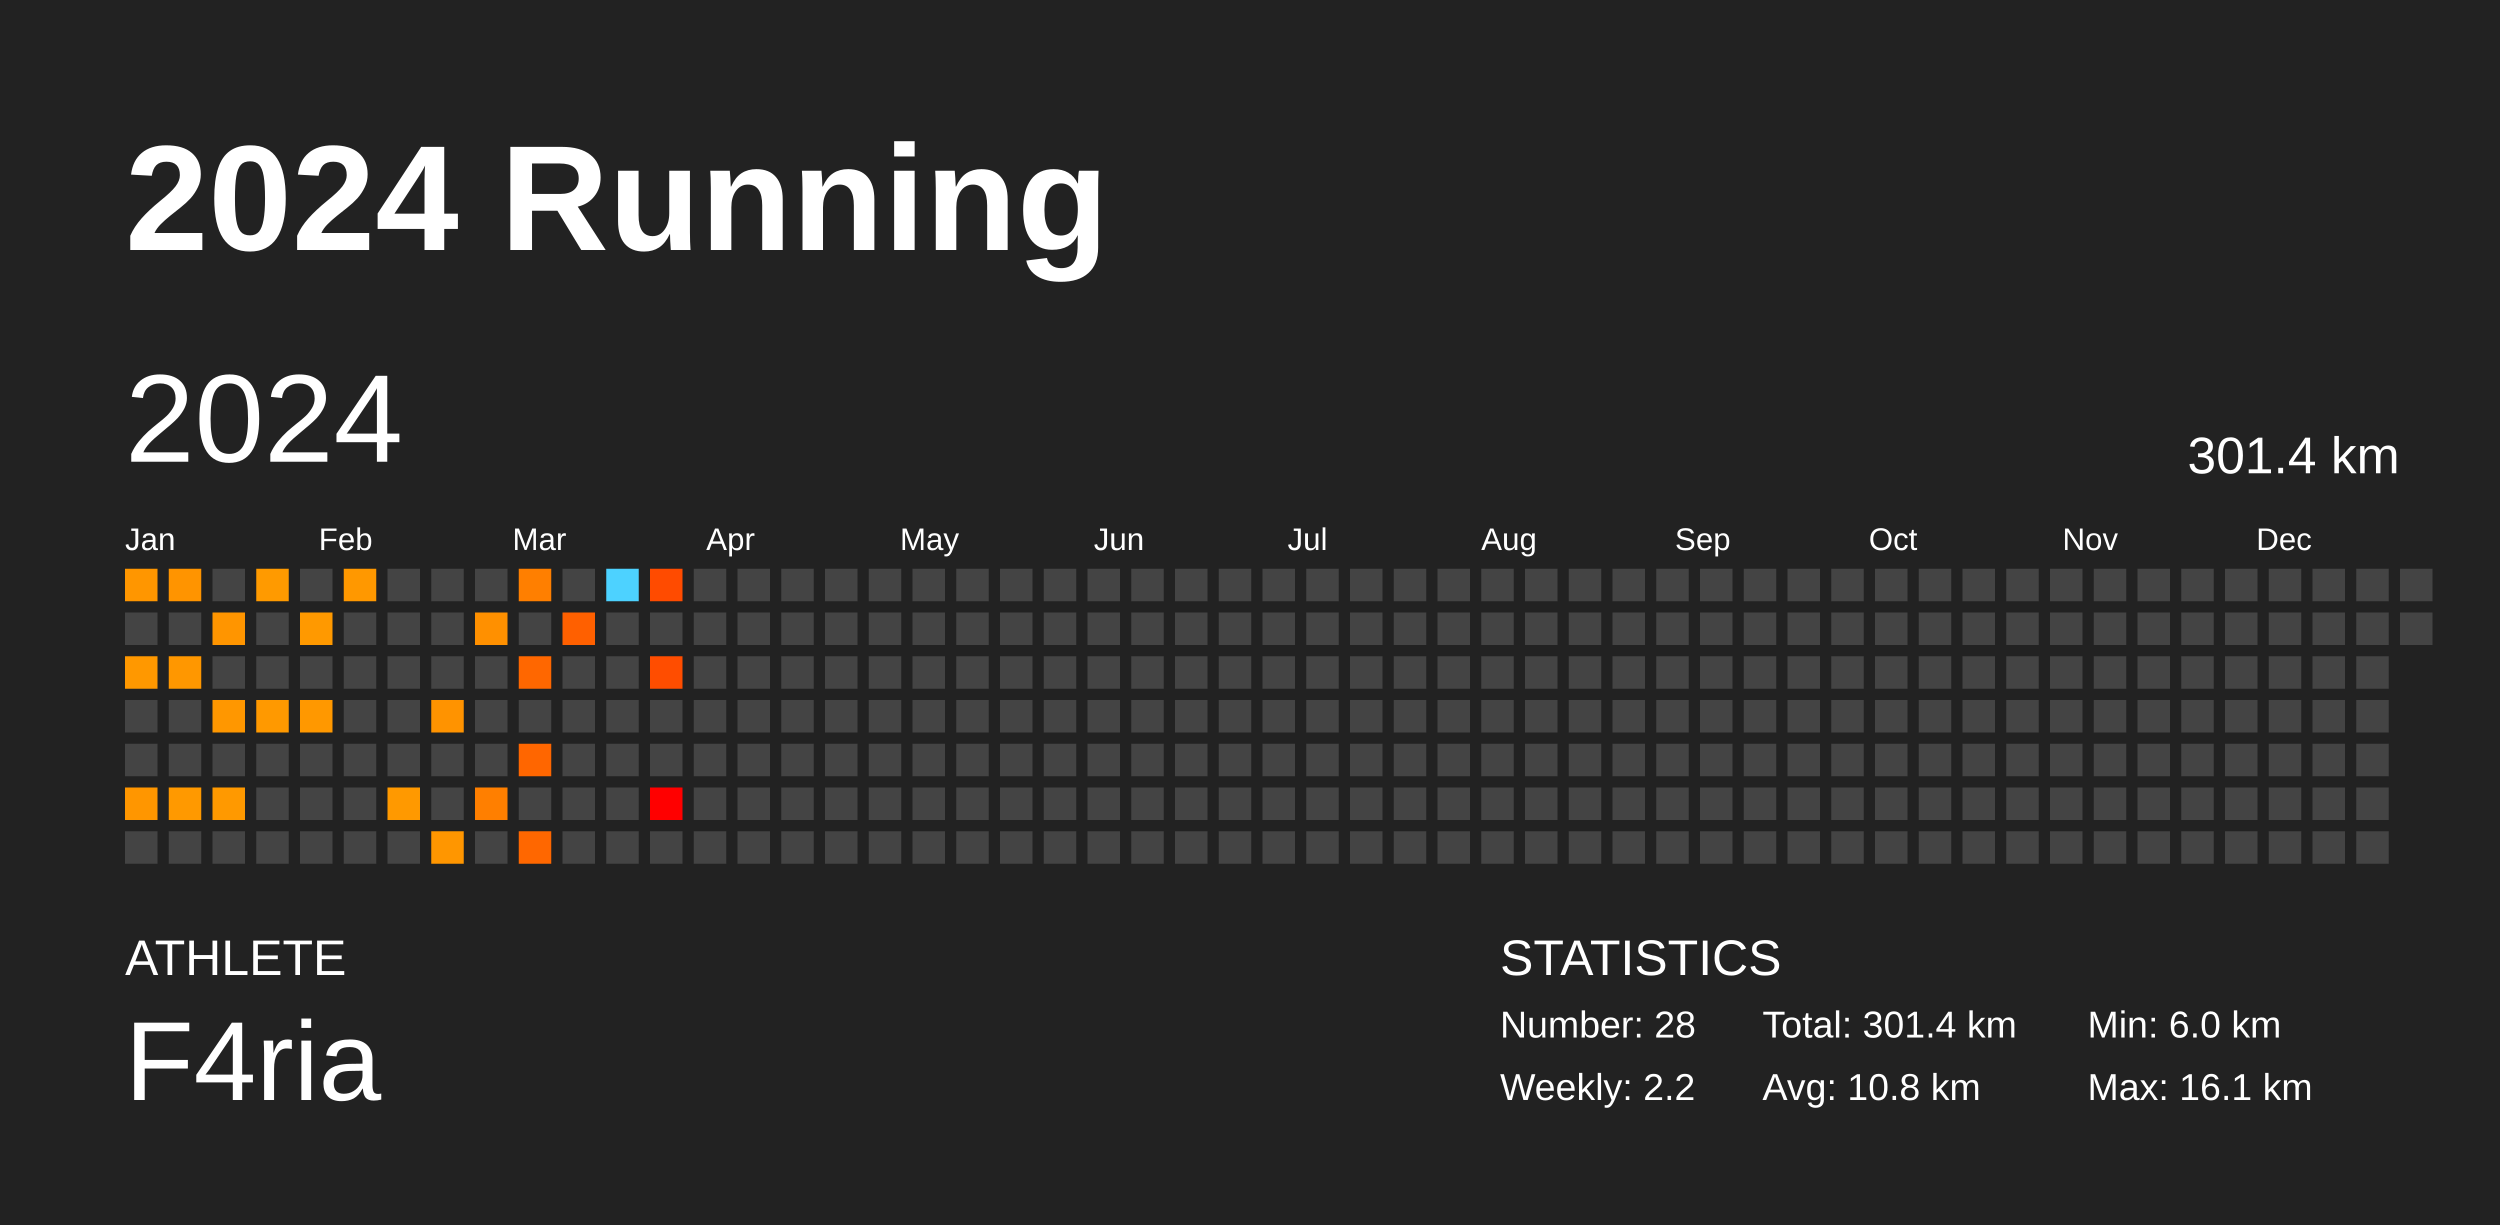
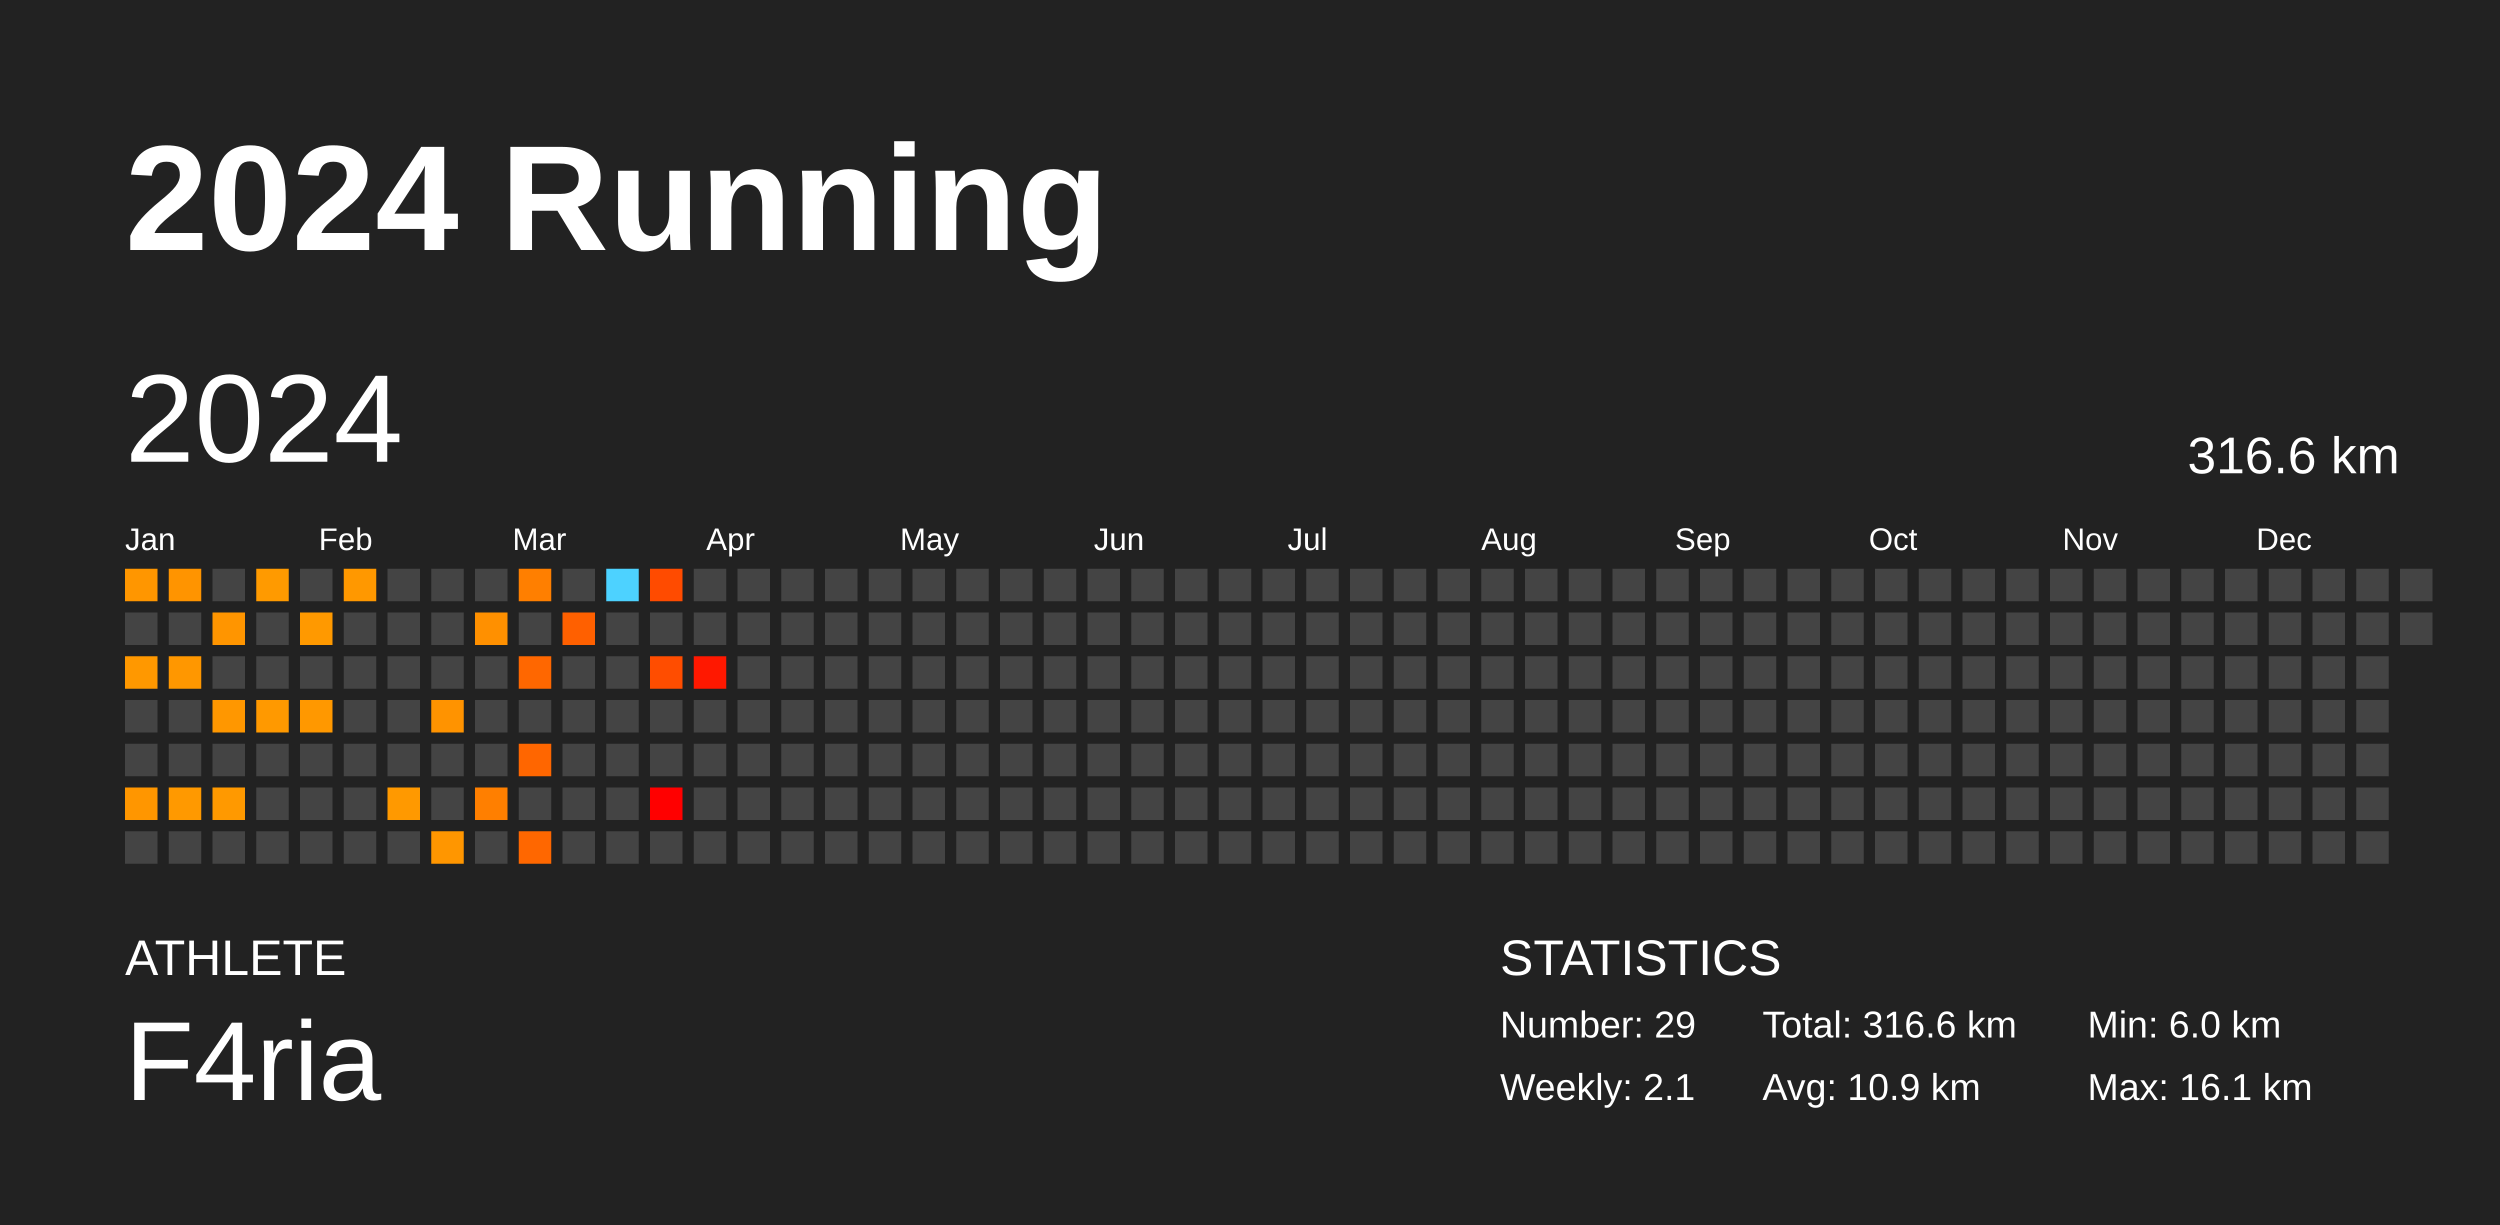
<svg xmlns="http://www.w3.org/2000/svg" baseProfile="full" height="98mm" version="1.1" viewBox="0,0,200,98" width="200mm">
  <defs />
  <rect fill="#222222" height="98" width="200" x="0" y="0" />
  <text fill="#FFFFFF" style="font-size:12px; font-family:Arial; font-weight:bold;" x="10" y="20">2024 Running</text>
  <text fill="#FFFFFF" style="font-size:4px; font-family:Arial" x="10" y="78">ATHLETE</text>
  <text fill="#FFFFFF" style="font-size:9px; font-family:Arial" x="10" y="88">F4ria</text>
  <text fill="#FFFFFF" style="font-size:4px; font-family:Arial" x="120" y="78">STATISTICS</text>
-   <text fill="#FFFFFF" style="font-size:3px; font-family:Arial" x="120" y="83">Number: 28</text>
-   <text fill="#FFFFFF" style="font-size:3px; font-family:Arial" x="120" y="88">Weekly: 2.2</text>
-   <text fill="#FFFFFF" style="font-size:3px; font-family:Arial" x="141" y="83">Total: 301.4 km</text>
-   <text fill="#FFFFFF" style="font-size:3px; font-family:Arial" x="141" y="88">Avg: 10.8 km</text>
+   <text fill="#FFFFFF" style="font-size:3px; font-family:Arial" x="120" y="83">Number: 29</text>
+   <text fill="#FFFFFF" style="font-size:3px; font-family:Arial" x="120" y="88">Weekly: 2.1</text>
+   <text fill="#FFFFFF" style="font-size:3px; font-family:Arial" x="141" y="83">Total: 316.6 km</text>
+   <text fill="#FFFFFF" style="font-size:3px; font-family:Arial" x="141" y="88">Avg: 10.9 km</text>
  <text fill="#FFFFFF" style="font-size:3px; font-family:Arial" x="167" y="83">Min: 6.0 km</text>
  <text fill="#FFFFFF" style="font-size:3px; font-family:Arial" x="167" y="88">Max: 16.1 km</text>
  <text dominant-baseline="hanging" fill="#FFFFFF" style="font-size:10.0px; font-family:Arial;" x="10" y="30">2024</text>
-   <text dominant-baseline="hanging" fill="#FFFFFF" style="font-size:4.125px; font-family:Arial;" x="175" y="35">301.4 km</text>
+   <text dominant-baseline="hanging" fill="#FFFFFF" style="font-size:4.125px; font-family:Arial;" x="175" y="35">316.6 km</text>
  <text fill="#FFFFFF" style="font-size:2.5px; font-family:Arial" x="10.0" y="44">Jan</text>
  <text fill="#FFFFFF" style="font-size:2.5px; font-family:Arial" x="25.5" y="44">Feb</text>
  <text fill="#FFFFFF" style="font-size:2.5px; font-family:Arial" x="41.0" y="44">Mar</text>
  <text fill="#FFFFFF" style="font-size:2.5px; font-family:Arial" x="56.5" y="44">Apr</text>
  <text fill="#FFFFFF" style="font-size:2.5px; font-family:Arial" x="72.0" y="44">May</text>
  <text fill="#FFFFFF" style="font-size:2.5px; font-family:Arial" x="87.5" y="44">Jun</text>
  <text fill="#FFFFFF" style="font-size:2.5px; font-family:Arial" x="103.0" y="44">Jul</text>
  <text fill="#FFFFFF" style="font-size:2.5px; font-family:Arial" x="118.5" y="44">Aug</text>
  <text fill="#FFFFFF" style="font-size:2.5px; font-family:Arial" x="134.0" y="44">Sep</text>
  <text fill="#FFFFFF" style="font-size:2.5px; font-family:Arial" x="149.5" y="44">Oct</text>
  <text fill="#FFFFFF" style="font-size:2.5px; font-family:Arial" x="165.0" y="44">Nov</text>
  <text fill="#FFFFFF" style="font-size:2.5px; font-family:Arial" x="180.5" y="44">Dec</text>
  <rect fill="#ff9600" height="2.6" width="2.6" x="10.0" y="45.5" />
  <rect fill="#444444" height="2.6" width="2.6" x="10.0" y="49.0" />
  <rect fill="#ff9800" height="2.6" width="2.6" x="10.0" y="52.5" />
  <rect fill="#444444" height="2.6" width="2.6" x="10.0" y="56.0" />
  <rect fill="#444444" height="2.6" width="2.6" x="10.0" y="59.5" />
  <rect fill="#ff9600" height="2.6" width="2.6" x="10.0" y="63.0" />
  <rect fill="#444444" height="2.6" width="2.6" x="10.0" y="66.5" />
  <rect fill="#ff9400" height="2.6" width="2.6" x="13.5" y="45.5" />
  <rect fill="#444444" height="2.6" width="2.6" x="13.5" y="49.0" />
  <rect fill="#ff9700" height="2.6" width="2.6" x="13.5" y="52.5" />
  <rect fill="#444444" height="2.6" width="2.6" x="13.5" y="56.0" />
  <rect fill="#444444" height="2.6" width="2.6" x="13.5" y="59.5" />
  <rect fill="#ff9900" height="2.6" width="2.6" x="13.5" y="63.0" />
  <rect fill="#444444" height="2.6" width="2.6" x="13.5" y="66.5" />
  <rect fill="#444444" height="2.6" width="2.6" x="17.0" y="45.5" />
  <rect fill="#ff9500" height="2.6" width="2.6" x="17.0" y="49.0" />
  <rect fill="#444444" height="2.6" width="2.6" x="17.0" y="52.5" />
  <rect fill="#ff9700" height="2.6" width="2.6" x="17.0" y="56.0" />
  <rect fill="#444444" height="2.6" width="2.6" x="17.0" y="59.5" />
  <rect fill="#ff9900" height="2.6" width="2.6" x="17.0" y="63.0" />
  <rect fill="#444444" height="2.6" width="2.6" x="17.0" y="66.5" />
  <rect fill="#ff9a00" height="2.6" width="2.6" x="20.5" y="45.5" />
  <rect fill="#444444" height="2.6" width="2.6" x="20.5" y="49.0" />
  <rect fill="#444444" height="2.6" width="2.6" x="20.5" y="52.5" />
  <rect fill="#ff9900" height="2.6" width="2.6" x="20.5" y="56.0" />
  <rect fill="#444444" height="2.6" width="2.6" x="20.5" y="59.5" />
  <rect fill="#444444" height="2.6" width="2.6" x="20.5" y="63.0" />
  <rect fill="#444444" height="2.6" width="2.6" x="20.5" y="66.5" />
  <rect fill="#444444" height="2.6" width="2.6" x="24.0" y="45.5" />
  <rect fill="#ff9900" height="2.6" width="2.6" x="24.0" y="49.0" />
  <rect fill="#444444" height="2.6" width="2.6" x="24.0" y="52.5" />
  <rect fill="#ff9800" height="2.6" width="2.6" x="24.0" y="56.0" />
  <rect fill="#444444" height="2.6" width="2.6" x="24.0" y="59.5" />
  <rect fill="#444444" height="2.6" width="2.6" x="24.0" y="63.0" />
  <rect fill="#444444" height="2.6" width="2.6" x="24.0" y="66.5" />
  <rect fill="#ff9800" height="2.6" width="2.6" x="27.5" y="45.5" />
  <rect fill="#444444" height="2.6" width="2.6" x="27.5" y="49.0" />
  <rect fill="#444444" height="2.6" width="2.6" x="27.5" y="52.5" />
  <rect fill="#444444" height="2.6" width="2.6" x="27.5" y="56.0" />
  <rect fill="#444444" height="2.6" width="2.6" x="27.5" y="59.5" />
  <rect fill="#444444" height="2.6" width="2.6" x="27.5" y="63.0" />
  <rect fill="#444444" height="2.6" width="2.6" x="27.5" y="66.5" />
  <rect fill="#444444" height="2.6" width="2.6" x="31.0" y="45.5" />
  <rect fill="#444444" height="2.6" width="2.6" x="31.0" y="49.0" />
  <rect fill="#444444" height="2.6" width="2.6" x="31.0" y="52.5" />
  <rect fill="#444444" height="2.6" width="2.6" x="31.0" y="56.0" />
  <rect fill="#444444" height="2.6" width="2.6" x="31.0" y="59.5" />
  <rect fill="#ff9900" height="2.6" width="2.6" x="31.0" y="63.0" />
  <rect fill="#444444" height="2.6" width="2.6" x="31.0" y="66.5" />
  <rect fill="#444444" height="2.6" width="2.6" x="34.5" y="45.5" />
  <rect fill="#444444" height="2.6" width="2.6" x="34.5" y="49.0" />
  <rect fill="#444444" height="2.6" width="2.6" x="34.5" y="52.5" />
  <rect fill="#ff9300" height="2.6" width="2.6" x="34.5" y="56.0" />
  <rect fill="#444444" height="2.6" width="2.6" x="34.5" y="59.5" />
  <rect fill="#444444" height="2.6" width="2.6" x="34.5" y="63.0" />
  <rect fill="#ff9600" height="2.6" width="2.6" x="34.5" y="66.5" />
  <rect fill="#444444" height="2.6" width="2.6" x="38.0" y="45.5" />
  <rect fill="#ff9000" height="2.6" width="2.6" x="38.0" y="49.0" />
  <rect fill="#444444" height="2.6" width="2.6" x="38.0" y="52.5" />
  <rect fill="#444444" height="2.6" width="2.6" x="38.0" y="56.0" />
  <rect fill="#444444" height="2.6" width="2.6" x="38.0" y="59.5" />
  <rect fill="#ff7f00" height="2.6" width="2.6" x="38.0" y="63.0" />
  <rect fill="#444444" height="2.6" width="2.6" x="38.0" y="66.5" />
  <rect fill="#ff7f00" height="2.6" width="2.6" x="41.5" y="45.5" />
  <rect fill="#444444" height="2.6" width="2.6" x="41.5" y="49.0" />
  <rect fill="#ff6700" height="2.6" width="2.6" x="41.5" y="52.5" />
  <rect fill="#444444" height="2.6" width="2.6" x="41.5" y="56.0" />
  <rect fill="#ff6600" height="2.6" width="2.6" x="41.5" y="59.5" />
  <rect fill="#444444" height="2.6" width="2.6" x="41.5" y="63.0" />
  <rect fill="#ff6700" height="2.6" width="2.6" x="41.5" y="66.5" />
  <rect fill="#444444" height="2.6" width="2.6" x="45.0" y="45.5" />
  <rect fill="#ff6000" height="2.6" width="2.6" x="45.0" y="49.0" />
  <rect fill="#444444" height="2.6" width="2.6" x="45.0" y="52.5" />
  <rect fill="#444444" height="2.6" width="2.6" x="45.0" y="56.0" />
  <rect fill="#444444" height="2.6" width="2.6" x="45.0" y="59.5" />
  <rect fill="#444444" height="2.6" width="2.6" x="45.0" y="63.0" />
  <rect fill="#444444" height="2.6" width="2.6" x="45.0" y="66.5" />
  <rect fill="#4dd2ff" height="2.6" width="2.6" x="48.5" y="45.5" />
  <rect fill="#444444" height="2.6" width="2.6" x="48.5" y="49.0" />
  <rect fill="#444444" height="2.6" width="2.6" x="48.5" y="52.5" />
  <rect fill="#444444" height="2.6" width="2.6" x="48.5" y="56.0" />
  <rect fill="#444444" height="2.6" width="2.6" x="48.5" y="59.5" />
  <rect fill="#444444" height="2.6" width="2.6" x="48.5" y="63.0" />
  <rect fill="#444444" height="2.6" width="2.6" x="48.5" y="66.5" />
  <rect fill="#ff4b00" height="2.6" width="2.6" x="52.0" y="45.5" />
  <rect fill="#444444" height="2.6" width="2.6" x="52.0" y="49.0" />
  <rect fill="#ff4d00" height="2.6" width="2.6" x="52.0" y="52.5" />
  <rect fill="#444444" height="2.6" width="2.6" x="52.0" y="56.0" />
  <rect fill="#444444" height="2.6" width="2.6" x="52.0" y="59.5" />
  <rect fill="#ff0000" height="2.6" width="2.6" x="52.0" y="63.0" />
  <rect fill="#444444" height="2.6" width="2.6" x="52.0" y="66.5" />
  <rect fill="#444444" height="2.6" width="2.6" x="55.5" y="45.5" />
  <rect fill="#444444" height="2.6" width="2.6" x="55.5" y="49.0" />
-   <rect fill="#444444" height="2.6" width="2.6" x="55.5" y="52.5" />
+   <rect fill="#ff1800" height="2.6" width="2.6" x="55.5" y="52.5" />
  <rect fill="#444444" height="2.6" width="2.6" x="55.5" y="56.0" />
  <rect fill="#444444" height="2.6" width="2.6" x="55.5" y="59.5" />
  <rect fill="#444444" height="2.6" width="2.6" x="55.5" y="63.0" />
  <rect fill="#444444" height="2.6" width="2.6" x="55.5" y="66.5" />
  <rect fill="#444444" height="2.6" width="2.6" x="59.0" y="45.5" />
  <rect fill="#444444" height="2.6" width="2.6" x="59.0" y="49.0" />
  <rect fill="#444444" height="2.6" width="2.6" x="59.0" y="52.5" />
  <rect fill="#444444" height="2.6" width="2.6" x="59.0" y="56.0" />
  <rect fill="#444444" height="2.6" width="2.6" x="59.0" y="59.5" />
  <rect fill="#444444" height="2.6" width="2.6" x="59.0" y="63.0" />
  <rect fill="#444444" height="2.6" width="2.6" x="59.0" y="66.5" />
  <rect fill="#444444" height="2.6" width="2.6" x="62.5" y="45.5" />
  <rect fill="#444444" height="2.6" width="2.6" x="62.5" y="49.0" />
  <rect fill="#444444" height="2.6" width="2.6" x="62.5" y="52.5" />
  <rect fill="#444444" height="2.6" width="2.6" x="62.5" y="56.0" />
  <rect fill="#444444" height="2.6" width="2.6" x="62.5" y="59.5" />
  <rect fill="#444444" height="2.6" width="2.6" x="62.5" y="63.0" />
  <rect fill="#444444" height="2.6" width="2.6" x="62.5" y="66.5" />
  <rect fill="#444444" height="2.6" width="2.6" x="66.0" y="45.5" />
  <rect fill="#444444" height="2.6" width="2.6" x="66.0" y="49.0" />
  <rect fill="#444444" height="2.6" width="2.6" x="66.0" y="52.5" />
  <rect fill="#444444" height="2.6" width="2.6" x="66.0" y="56.0" />
  <rect fill="#444444" height="2.6" width="2.6" x="66.0" y="59.5" />
  <rect fill="#444444" height="2.6" width="2.6" x="66.0" y="63.0" />
  <rect fill="#444444" height="2.6" width="2.6" x="66.0" y="66.5" />
  <rect fill="#444444" height="2.6" width="2.6" x="69.5" y="45.5" />
  <rect fill="#444444" height="2.6" width="2.6" x="69.5" y="49.0" />
  <rect fill="#444444" height="2.6" width="2.6" x="69.5" y="52.5" />
  <rect fill="#444444" height="2.6" width="2.6" x="69.5" y="56.0" />
  <rect fill="#444444" height="2.6" width="2.6" x="69.5" y="59.5" />
  <rect fill="#444444" height="2.6" width="2.6" x="69.5" y="63.0" />
  <rect fill="#444444" height="2.6" width="2.6" x="69.5" y="66.5" />
  <rect fill="#444444" height="2.6" width="2.6" x="73.0" y="45.5" />
  <rect fill="#444444" height="2.6" width="2.6" x="73.0" y="49.0" />
  <rect fill="#444444" height="2.6" width="2.6" x="73.0" y="52.5" />
  <rect fill="#444444" height="2.6" width="2.6" x="73.0" y="56.0" />
  <rect fill="#444444" height="2.6" width="2.6" x="73.0" y="59.5" />
  <rect fill="#444444" height="2.6" width="2.6" x="73.0" y="63.0" />
  <rect fill="#444444" height="2.6" width="2.6" x="73.0" y="66.5" />
  <rect fill="#444444" height="2.6" width="2.6" x="76.5" y="45.5" />
  <rect fill="#444444" height="2.6" width="2.6" x="76.5" y="49.0" />
  <rect fill="#444444" height="2.6" width="2.6" x="76.5" y="52.5" />
  <rect fill="#444444" height="2.6" width="2.6" x="76.5" y="56.0" />
  <rect fill="#444444" height="2.6" width="2.6" x="76.5" y="59.5" />
  <rect fill="#444444" height="2.6" width="2.6" x="76.5" y="63.0" />
  <rect fill="#444444" height="2.6" width="2.6" x="76.5" y="66.5" />
  <rect fill="#444444" height="2.6" width="2.6" x="80.0" y="45.5" />
  <rect fill="#444444" height="2.6" width="2.6" x="80.0" y="49.0" />
  <rect fill="#444444" height="2.6" width="2.6" x="80.0" y="52.5" />
  <rect fill="#444444" height="2.6" width="2.6" x="80.0" y="56.0" />
  <rect fill="#444444" height="2.6" width="2.6" x="80.0" y="59.5" />
  <rect fill="#444444" height="2.6" width="2.6" x="80.0" y="63.0" />
  <rect fill="#444444" height="2.6" width="2.6" x="80.0" y="66.5" />
  <rect fill="#444444" height="2.6" width="2.6" x="83.5" y="45.5" />
  <rect fill="#444444" height="2.6" width="2.6" x="83.5" y="49.0" />
  <rect fill="#444444" height="2.6" width="2.6" x="83.5" y="52.5" />
  <rect fill="#444444" height="2.6" width="2.6" x="83.5" y="56.0" />
  <rect fill="#444444" height="2.6" width="2.6" x="83.5" y="59.5" />
  <rect fill="#444444" height="2.6" width="2.6" x="83.5" y="63.0" />
  <rect fill="#444444" height="2.6" width="2.6" x="83.5" y="66.5" />
  <rect fill="#444444" height="2.6" width="2.6" x="87.0" y="45.5" />
  <rect fill="#444444" height="2.6" width="2.6" x="87.0" y="49.0" />
  <rect fill="#444444" height="2.6" width="2.6" x="87.0" y="52.5" />
  <rect fill="#444444" height="2.6" width="2.6" x="87.0" y="56.0" />
  <rect fill="#444444" height="2.6" width="2.6" x="87.0" y="59.5" />
  <rect fill="#444444" height="2.6" width="2.6" x="87.0" y="63.0" />
  <rect fill="#444444" height="2.6" width="2.6" x="87.0" y="66.5" />
  <rect fill="#444444" height="2.6" width="2.6" x="90.5" y="45.5" />
  <rect fill="#444444" height="2.6" width="2.6" x="90.5" y="49.0" />
  <rect fill="#444444" height="2.6" width="2.6" x="90.5" y="52.5" />
  <rect fill="#444444" height="2.6" width="2.6" x="90.5" y="56.0" />
  <rect fill="#444444" height="2.6" width="2.6" x="90.5" y="59.5" />
  <rect fill="#444444" height="2.6" width="2.6" x="90.5" y="63.0" />
  <rect fill="#444444" height="2.6" width="2.6" x="90.5" y="66.5" />
  <rect fill="#444444" height="2.6" width="2.6" x="94.0" y="45.5" />
  <rect fill="#444444" height="2.6" width="2.6" x="94.0" y="49.0" />
  <rect fill="#444444" height="2.6" width="2.6" x="94.0" y="52.5" />
  <rect fill="#444444" height="2.6" width="2.6" x="94.0" y="56.0" />
  <rect fill="#444444" height="2.6" width="2.6" x="94.0" y="59.5" />
  <rect fill="#444444" height="2.6" width="2.6" x="94.0" y="63.0" />
  <rect fill="#444444" height="2.6" width="2.6" x="94.0" y="66.5" />
  <rect fill="#444444" height="2.6" width="2.6" x="97.5" y="45.5" />
  <rect fill="#444444" height="2.6" width="2.6" x="97.5" y="49.0" />
  <rect fill="#444444" height="2.6" width="2.6" x="97.5" y="52.5" />
  <rect fill="#444444" height="2.6" width="2.6" x="97.5" y="56.0" />
  <rect fill="#444444" height="2.6" width="2.6" x="97.5" y="59.5" />
  <rect fill="#444444" height="2.6" width="2.6" x="97.5" y="63.0" />
  <rect fill="#444444" height="2.6" width="2.6" x="97.5" y="66.5" />
  <rect fill="#444444" height="2.6" width="2.6" x="101.0" y="45.5" />
  <rect fill="#444444" height="2.6" width="2.6" x="101.0" y="49.0" />
  <rect fill="#444444" height="2.6" width="2.6" x="101.0" y="52.5" />
  <rect fill="#444444" height="2.6" width="2.6" x="101.0" y="56.0" />
  <rect fill="#444444" height="2.6" width="2.6" x="101.0" y="59.5" />
  <rect fill="#444444" height="2.6" width="2.6" x="101.0" y="63.0" />
  <rect fill="#444444" height="2.6" width="2.6" x="101.0" y="66.5" />
  <rect fill="#444444" height="2.6" width="2.6" x="104.5" y="45.5" />
  <rect fill="#444444" height="2.6" width="2.6" x="104.5" y="49.0" />
  <rect fill="#444444" height="2.6" width="2.6" x="104.5" y="52.5" />
  <rect fill="#444444" height="2.6" width="2.6" x="104.5" y="56.0" />
  <rect fill="#444444" height="2.6" width="2.6" x="104.5" y="59.5" />
  <rect fill="#444444" height="2.6" width="2.6" x="104.5" y="63.0" />
  <rect fill="#444444" height="2.6" width="2.6" x="104.5" y="66.5" />
  <rect fill="#444444" height="2.6" width="2.6" x="108.0" y="45.5" />
  <rect fill="#444444" height="2.6" width="2.6" x="108.0" y="49.0" />
  <rect fill="#444444" height="2.6" width="2.6" x="108.0" y="52.5" />
  <rect fill="#444444" height="2.6" width="2.6" x="108.0" y="56.0" />
  <rect fill="#444444" height="2.6" width="2.6" x="108.0" y="59.5" />
  <rect fill="#444444" height="2.6" width="2.6" x="108.0" y="63.0" />
  <rect fill="#444444" height="2.6" width="2.6" x="108.0" y="66.5" />
  <rect fill="#444444" height="2.6" width="2.6" x="111.5" y="45.5" />
  <rect fill="#444444" height="2.6" width="2.6" x="111.5" y="49.0" />
  <rect fill="#444444" height="2.6" width="2.6" x="111.5" y="52.5" />
  <rect fill="#444444" height="2.6" width="2.6" x="111.5" y="56.0" />
  <rect fill="#444444" height="2.6" width="2.6" x="111.5" y="59.5" />
  <rect fill="#444444" height="2.6" width="2.6" x="111.5" y="63.0" />
  <rect fill="#444444" height="2.6" width="2.6" x="111.5" y="66.5" />
  <rect fill="#444444" height="2.6" width="2.6" x="115.0" y="45.5" />
  <rect fill="#444444" height="2.6" width="2.6" x="115.0" y="49.0" />
  <rect fill="#444444" height="2.6" width="2.6" x="115.0" y="52.5" />
  <rect fill="#444444" height="2.6" width="2.6" x="115.0" y="56.0" />
  <rect fill="#444444" height="2.6" width="2.6" x="115.0" y="59.5" />
  <rect fill="#444444" height="2.6" width="2.6" x="115.0" y="63.0" />
  <rect fill="#444444" height="2.6" width="2.6" x="115.0" y="66.5" />
  <rect fill="#444444" height="2.6" width="2.6" x="118.5" y="45.5" />
  <rect fill="#444444" height="2.6" width="2.6" x="118.5" y="49.0" />
  <rect fill="#444444" height="2.6" width="2.6" x="118.5" y="52.5" />
  <rect fill="#444444" height="2.6" width="2.6" x="118.5" y="56.0" />
  <rect fill="#444444" height="2.6" width="2.6" x="118.5" y="59.5" />
  <rect fill="#444444" height="2.6" width="2.6" x="118.5" y="63.0" />
  <rect fill="#444444" height="2.6" width="2.6" x="118.5" y="66.5" />
  <rect fill="#444444" height="2.6" width="2.6" x="122.0" y="45.5" />
  <rect fill="#444444" height="2.6" width="2.6" x="122.0" y="49.0" />
  <rect fill="#444444" height="2.6" width="2.6" x="122.0" y="52.5" />
  <rect fill="#444444" height="2.6" width="2.6" x="122.0" y="56.0" />
  <rect fill="#444444" height="2.6" width="2.6" x="122.0" y="59.5" />
  <rect fill="#444444" height="2.6" width="2.6" x="122.0" y="63.0" />
  <rect fill="#444444" height="2.6" width="2.6" x="122.0" y="66.5" />
  <rect fill="#444444" height="2.6" width="2.6" x="125.5" y="45.5" />
  <rect fill="#444444" height="2.6" width="2.6" x="125.5" y="49.0" />
  <rect fill="#444444" height="2.6" width="2.6" x="125.5" y="52.5" />
  <rect fill="#444444" height="2.6" width="2.6" x="125.5" y="56.0" />
  <rect fill="#444444" height="2.6" width="2.6" x="125.5" y="59.5" />
  <rect fill="#444444" height="2.6" width="2.6" x="125.5" y="63.0" />
  <rect fill="#444444" height="2.6" width="2.6" x="125.5" y="66.5" />
  <rect fill="#444444" height="2.6" width="2.6" x="129.0" y="45.5" />
  <rect fill="#444444" height="2.6" width="2.6" x="129.0" y="49.0" />
  <rect fill="#444444" height="2.6" width="2.6" x="129.0" y="52.5" />
  <rect fill="#444444" height="2.6" width="2.6" x="129.0" y="56.0" />
  <rect fill="#444444" height="2.6" width="2.6" x="129.0" y="59.5" />
  <rect fill="#444444" height="2.6" width="2.6" x="129.0" y="63.0" />
  <rect fill="#444444" height="2.6" width="2.6" x="129.0" y="66.5" />
  <rect fill="#444444" height="2.6" width="2.6" x="132.5" y="45.5" />
  <rect fill="#444444" height="2.6" width="2.6" x="132.5" y="49.0" />
  <rect fill="#444444" height="2.6" width="2.6" x="132.5" y="52.5" />
  <rect fill="#444444" height="2.6" width="2.6" x="132.5" y="56.0" />
  <rect fill="#444444" height="2.6" width="2.6" x="132.5" y="59.5" />
  <rect fill="#444444" height="2.6" width="2.6" x="132.5" y="63.0" />
  <rect fill="#444444" height="2.6" width="2.6" x="132.5" y="66.5" />
  <rect fill="#444444" height="2.6" width="2.6" x="136.0" y="45.5" />
  <rect fill="#444444" height="2.6" width="2.6" x="136.0" y="49.0" />
  <rect fill="#444444" height="2.6" width="2.6" x="136.0" y="52.5" />
  <rect fill="#444444" height="2.6" width="2.6" x="136.0" y="56.0" />
  <rect fill="#444444" height="2.6" width="2.6" x="136.0" y="59.5" />
  <rect fill="#444444" height="2.6" width="2.6" x="136.0" y="63.0" />
  <rect fill="#444444" height="2.6" width="2.6" x="136.0" y="66.5" />
  <rect fill="#444444" height="2.6" width="2.6" x="139.5" y="45.5" />
  <rect fill="#444444" height="2.6" width="2.6" x="139.5" y="49.0" />
  <rect fill="#444444" height="2.6" width="2.6" x="139.5" y="52.5" />
  <rect fill="#444444" height="2.6" width="2.6" x="139.5" y="56.0" />
  <rect fill="#444444" height="2.6" width="2.6" x="139.5" y="59.5" />
  <rect fill="#444444" height="2.6" width="2.6" x="139.5" y="63.0" />
  <rect fill="#444444" height="2.6" width="2.6" x="139.5" y="66.5" />
  <rect fill="#444444" height="2.6" width="2.6" x="143.0" y="45.5" />
  <rect fill="#444444" height="2.6" width="2.6" x="143.0" y="49.0" />
  <rect fill="#444444" height="2.6" width="2.6" x="143.0" y="52.5" />
  <rect fill="#444444" height="2.6" width="2.6" x="143.0" y="56.0" />
  <rect fill="#444444" height="2.6" width="2.6" x="143.0" y="59.5" />
  <rect fill="#444444" height="2.6" width="2.6" x="143.0" y="63.0" />
  <rect fill="#444444" height="2.6" width="2.6" x="143.0" y="66.5" />
  <rect fill="#444444" height="2.6" width="2.6" x="146.5" y="45.5" />
  <rect fill="#444444" height="2.6" width="2.6" x="146.5" y="49.0" />
  <rect fill="#444444" height="2.6" width="2.6" x="146.5" y="52.5" />
  <rect fill="#444444" height="2.6" width="2.6" x="146.5" y="56.0" />
  <rect fill="#444444" height="2.6" width="2.6" x="146.5" y="59.5" />
  <rect fill="#444444" height="2.6" width="2.6" x="146.5" y="63.0" />
  <rect fill="#444444" height="2.6" width="2.6" x="146.5" y="66.5" />
  <rect fill="#444444" height="2.6" width="2.6" x="150.0" y="45.5" />
  <rect fill="#444444" height="2.6" width="2.6" x="150.0" y="49.0" />
  <rect fill="#444444" height="2.6" width="2.6" x="150.0" y="52.5" />
  <rect fill="#444444" height="2.6" width="2.6" x="150.0" y="56.0" />
  <rect fill="#444444" height="2.6" width="2.6" x="150.0" y="59.5" />
  <rect fill="#444444" height="2.6" width="2.6" x="150.0" y="63.0" />
  <rect fill="#444444" height="2.6" width="2.6" x="150.0" y="66.5" />
  <rect fill="#444444" height="2.6" width="2.6" x="153.5" y="45.5" />
  <rect fill="#444444" height="2.6" width="2.6" x="153.5" y="49.0" />
  <rect fill="#444444" height="2.6" width="2.6" x="153.5" y="52.5" />
  <rect fill="#444444" height="2.6" width="2.6" x="153.5" y="56.0" />
  <rect fill="#444444" height="2.6" width="2.6" x="153.5" y="59.5" />
  <rect fill="#444444" height="2.6" width="2.6" x="153.5" y="63.0" />
  <rect fill="#444444" height="2.6" width="2.6" x="153.5" y="66.5" />
  <rect fill="#444444" height="2.6" width="2.6" x="157.0" y="45.5" />
  <rect fill="#444444" height="2.6" width="2.6" x="157.0" y="49.0" />
  <rect fill="#444444" height="2.6" width="2.6" x="157.0" y="52.5" />
  <rect fill="#444444" height="2.6" width="2.6" x="157.0" y="56.0" />
  <rect fill="#444444" height="2.6" width="2.6" x="157.0" y="59.5" />
  <rect fill="#444444" height="2.6" width="2.6" x="157.0" y="63.0" />
  <rect fill="#444444" height="2.6" width="2.6" x="157.0" y="66.5" />
  <rect fill="#444444" height="2.6" width="2.6" x="160.5" y="45.5" />
  <rect fill="#444444" height="2.6" width="2.6" x="160.5" y="49.0" />
  <rect fill="#444444" height="2.6" width="2.6" x="160.5" y="52.5" />
  <rect fill="#444444" height="2.6" width="2.6" x="160.5" y="56.0" />
  <rect fill="#444444" height="2.6" width="2.6" x="160.5" y="59.5" />
  <rect fill="#444444" height="2.6" width="2.6" x="160.5" y="63.0" />
  <rect fill="#444444" height="2.6" width="2.6" x="160.5" y="66.5" />
  <rect fill="#444444" height="2.6" width="2.6" x="164.0" y="45.5" />
  <rect fill="#444444" height="2.6" width="2.6" x="164.0" y="49.0" />
  <rect fill="#444444" height="2.6" width="2.6" x="164.0" y="52.5" />
  <rect fill="#444444" height="2.6" width="2.6" x="164.0" y="56.0" />
  <rect fill="#444444" height="2.6" width="2.6" x="164.0" y="59.5" />
  <rect fill="#444444" height="2.6" width="2.6" x="164.0" y="63.0" />
  <rect fill="#444444" height="2.6" width="2.6" x="164.0" y="66.5" />
  <rect fill="#444444" height="2.6" width="2.6" x="167.5" y="45.5" />
  <rect fill="#444444" height="2.6" width="2.6" x="167.5" y="49.0" />
  <rect fill="#444444" height="2.6" width="2.6" x="167.5" y="52.5" />
  <rect fill="#444444" height="2.6" width="2.6" x="167.5" y="56.0" />
  <rect fill="#444444" height="2.6" width="2.6" x="167.5" y="59.5" />
  <rect fill="#444444" height="2.6" width="2.6" x="167.5" y="63.0" />
  <rect fill="#444444" height="2.6" width="2.6" x="167.5" y="66.5" />
  <rect fill="#444444" height="2.6" width="2.6" x="171.0" y="45.5" />
  <rect fill="#444444" height="2.6" width="2.6" x="171.0" y="49.0" />
  <rect fill="#444444" height="2.6" width="2.6" x="171.0" y="52.5" />
  <rect fill="#444444" height="2.6" width="2.6" x="171.0" y="56.0" />
  <rect fill="#444444" height="2.6" width="2.6" x="171.0" y="59.5" />
  <rect fill="#444444" height="2.6" width="2.6" x="171.0" y="63.0" />
  <rect fill="#444444" height="2.6" width="2.6" x="171.0" y="66.5" />
  <rect fill="#444444" height="2.6" width="2.6" x="174.5" y="45.5" />
  <rect fill="#444444" height="2.6" width="2.6" x="174.5" y="49.0" />
  <rect fill="#444444" height="2.6" width="2.6" x="174.5" y="52.5" />
  <rect fill="#444444" height="2.6" width="2.6" x="174.5" y="56.0" />
  <rect fill="#444444" height="2.6" width="2.6" x="174.5" y="59.5" />
  <rect fill="#444444" height="2.6" width="2.6" x="174.5" y="63.0" />
  <rect fill="#444444" height="2.6" width="2.6" x="174.5" y="66.5" />
  <rect fill="#444444" height="2.6" width="2.6" x="178.0" y="45.5" />
  <rect fill="#444444" height="2.6" width="2.6" x="178.0" y="49.0" />
  <rect fill="#444444" height="2.6" width="2.6" x="178.0" y="52.5" />
  <rect fill="#444444" height="2.6" width="2.6" x="178.0" y="56.0" />
  <rect fill="#444444" height="2.6" width="2.6" x="178.0" y="59.5" />
  <rect fill="#444444" height="2.6" width="2.6" x="178.0" y="63.0" />
  <rect fill="#444444" height="2.6" width="2.6" x="178.0" y="66.5" />
  <rect fill="#444444" height="2.6" width="2.6" x="181.5" y="45.5" />
  <rect fill="#444444" height="2.6" width="2.6" x="181.5" y="49.0" />
  <rect fill="#444444" height="2.6" width="2.6" x="181.5" y="52.5" />
  <rect fill="#444444" height="2.6" width="2.6" x="181.5" y="56.0" />
  <rect fill="#444444" height="2.6" width="2.6" x="181.5" y="59.5" />
  <rect fill="#444444" height="2.6" width="2.6" x="181.5" y="63.0" />
  <rect fill="#444444" height="2.6" width="2.6" x="181.5" y="66.5" />
  <rect fill="#444444" height="2.6" width="2.6" x="185.0" y="45.5" />
  <rect fill="#444444" height="2.6" width="2.6" x="185.0" y="49.0" />
  <rect fill="#444444" height="2.6" width="2.6" x="185.0" y="52.5" />
  <rect fill="#444444" height="2.6" width="2.6" x="185.0" y="56.0" />
  <rect fill="#444444" height="2.6" width="2.6" x="185.0" y="59.5" />
  <rect fill="#444444" height="2.6" width="2.6" x="185.0" y="63.0" />
  <rect fill="#444444" height="2.6" width="2.6" x="185.0" y="66.5" />
  <rect fill="#444444" height="2.6" width="2.6" x="188.5" y="45.5" />
  <rect fill="#444444" height="2.6" width="2.6" x="188.5" y="49.0" />
  <rect fill="#444444" height="2.6" width="2.6" x="188.5" y="52.5" />
  <rect fill="#444444" height="2.6" width="2.6" x="188.5" y="56.0" />
  <rect fill="#444444" height="2.6" width="2.6" x="188.5" y="59.5" />
  <rect fill="#444444" height="2.6" width="2.6" x="188.5" y="63.0" />
  <rect fill="#444444" height="2.6" width="2.6" x="188.5" y="66.5" />
  <rect fill="#444444" height="2.6" width="2.6" x="192.0" y="45.5" />
  <rect fill="#444444" height="2.6" width="2.6" x="192.0" y="49.0" />
</svg>
